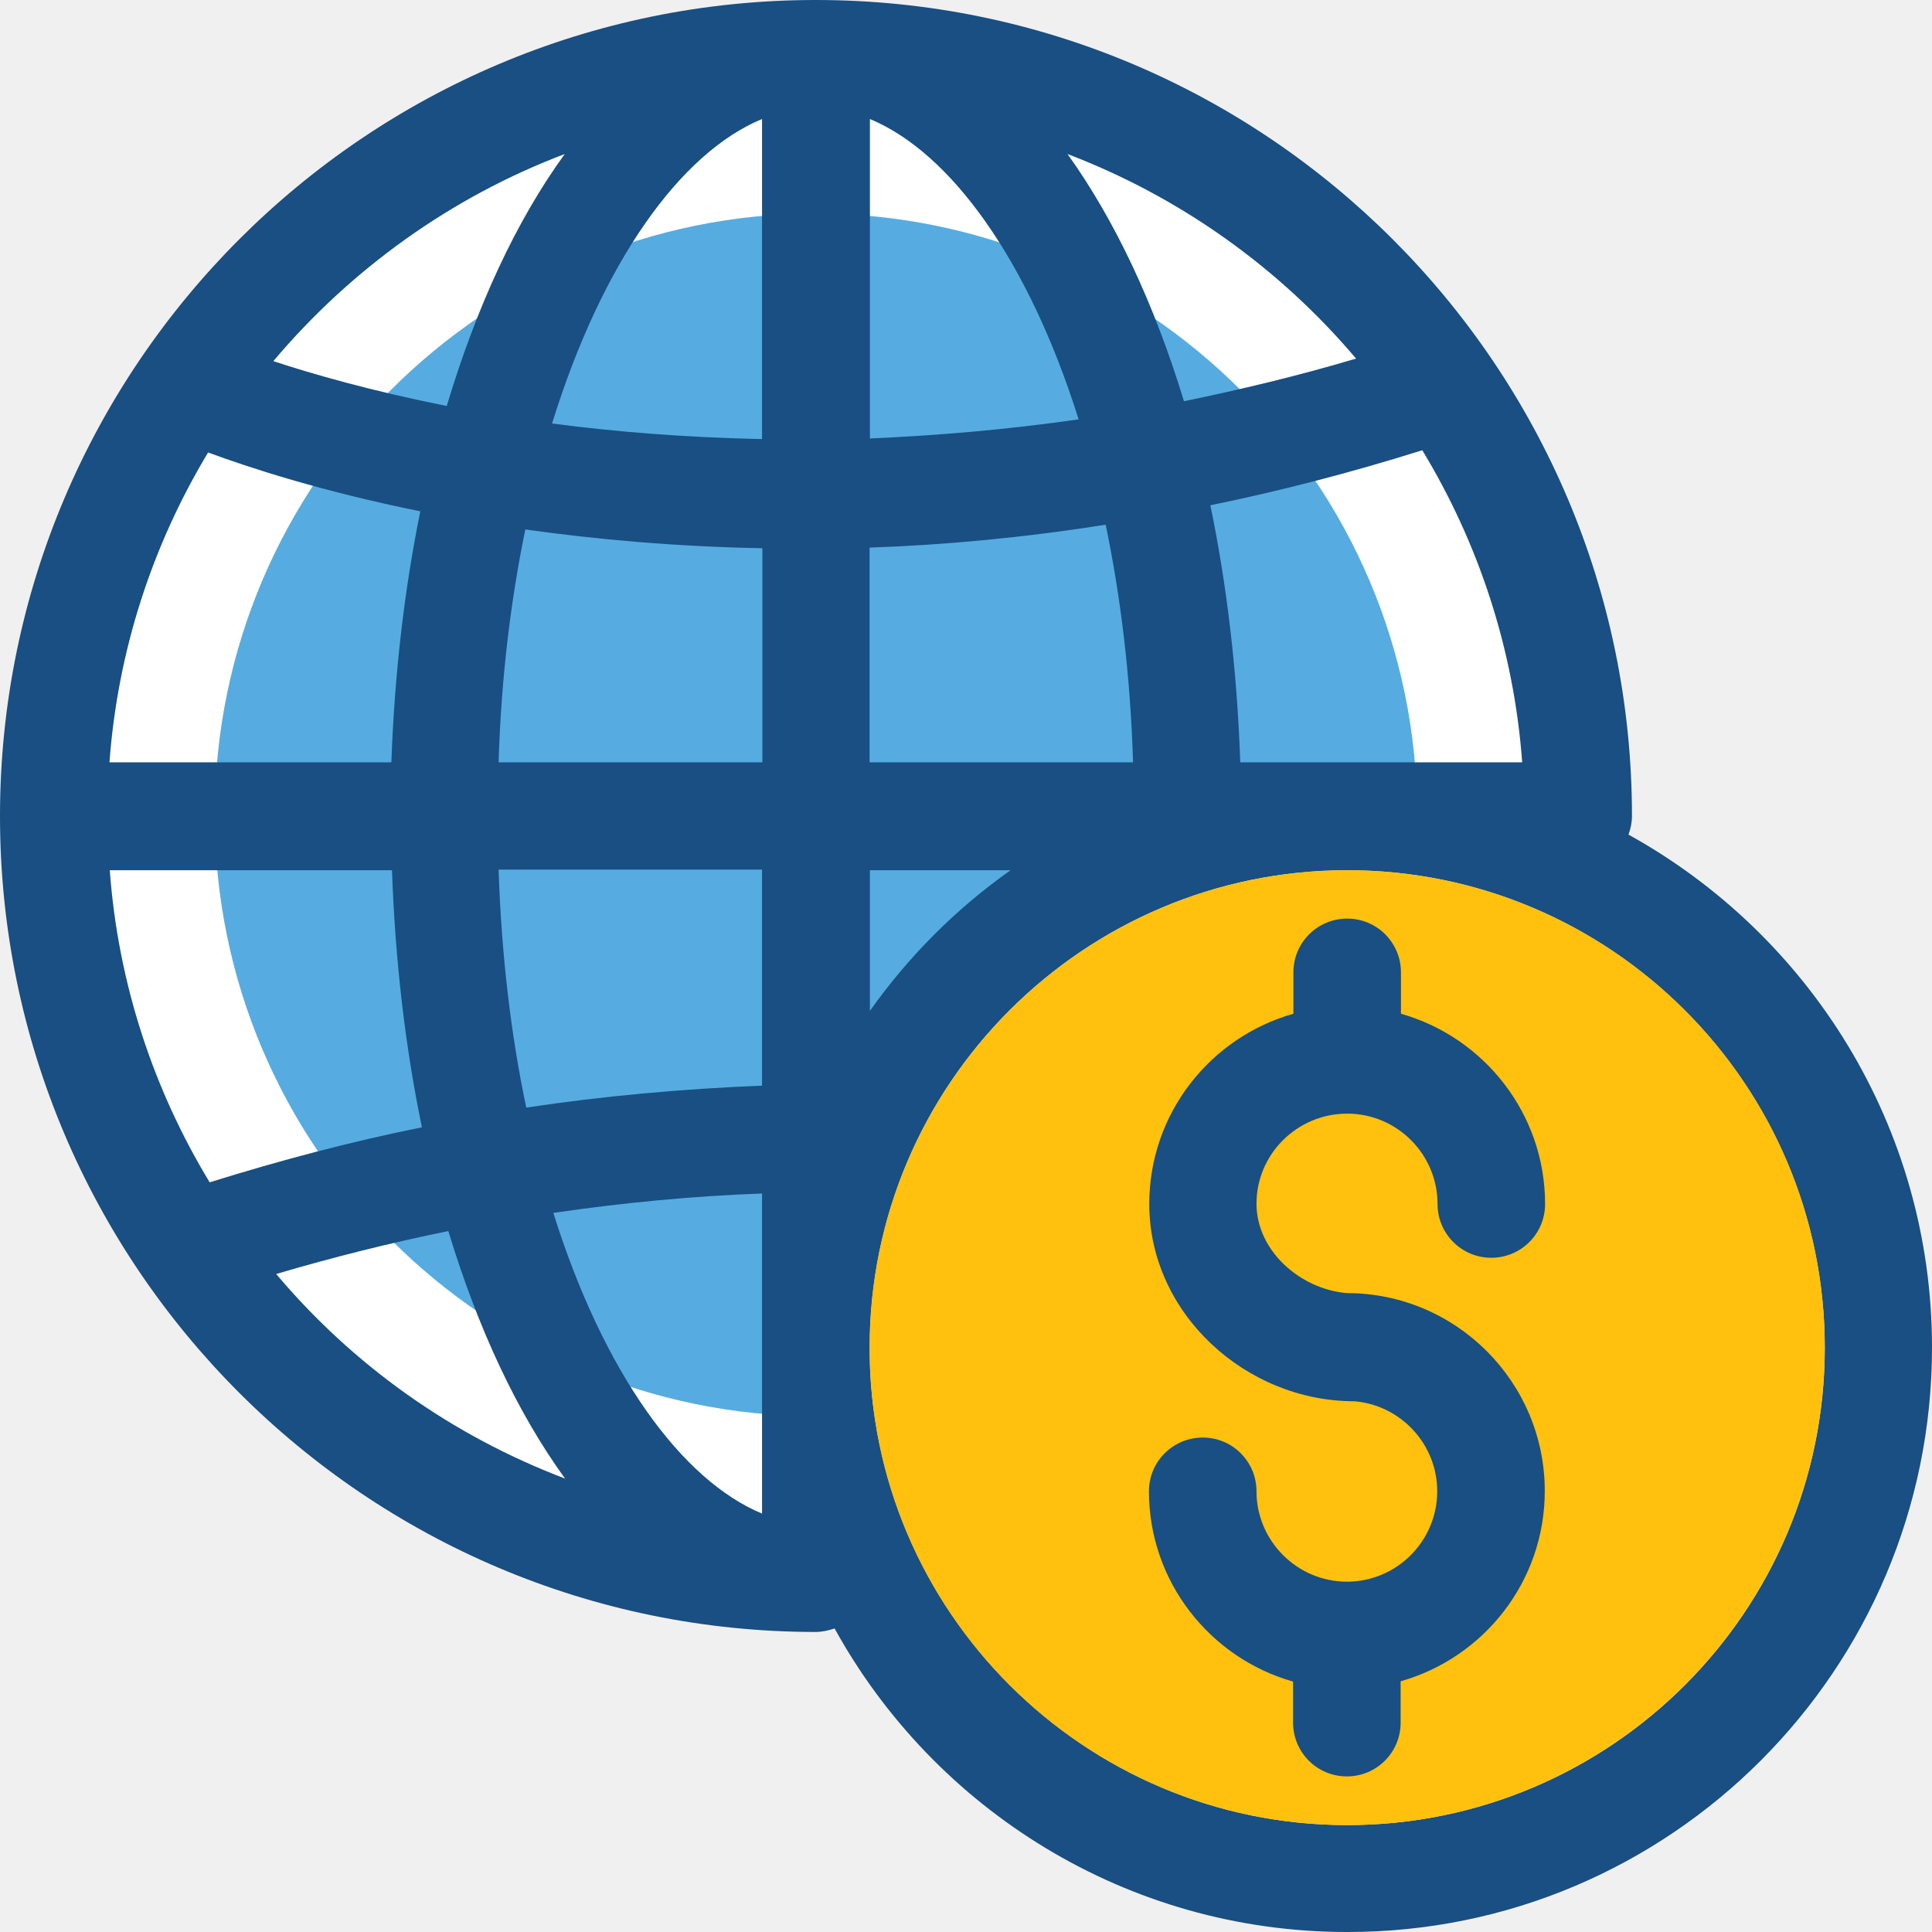
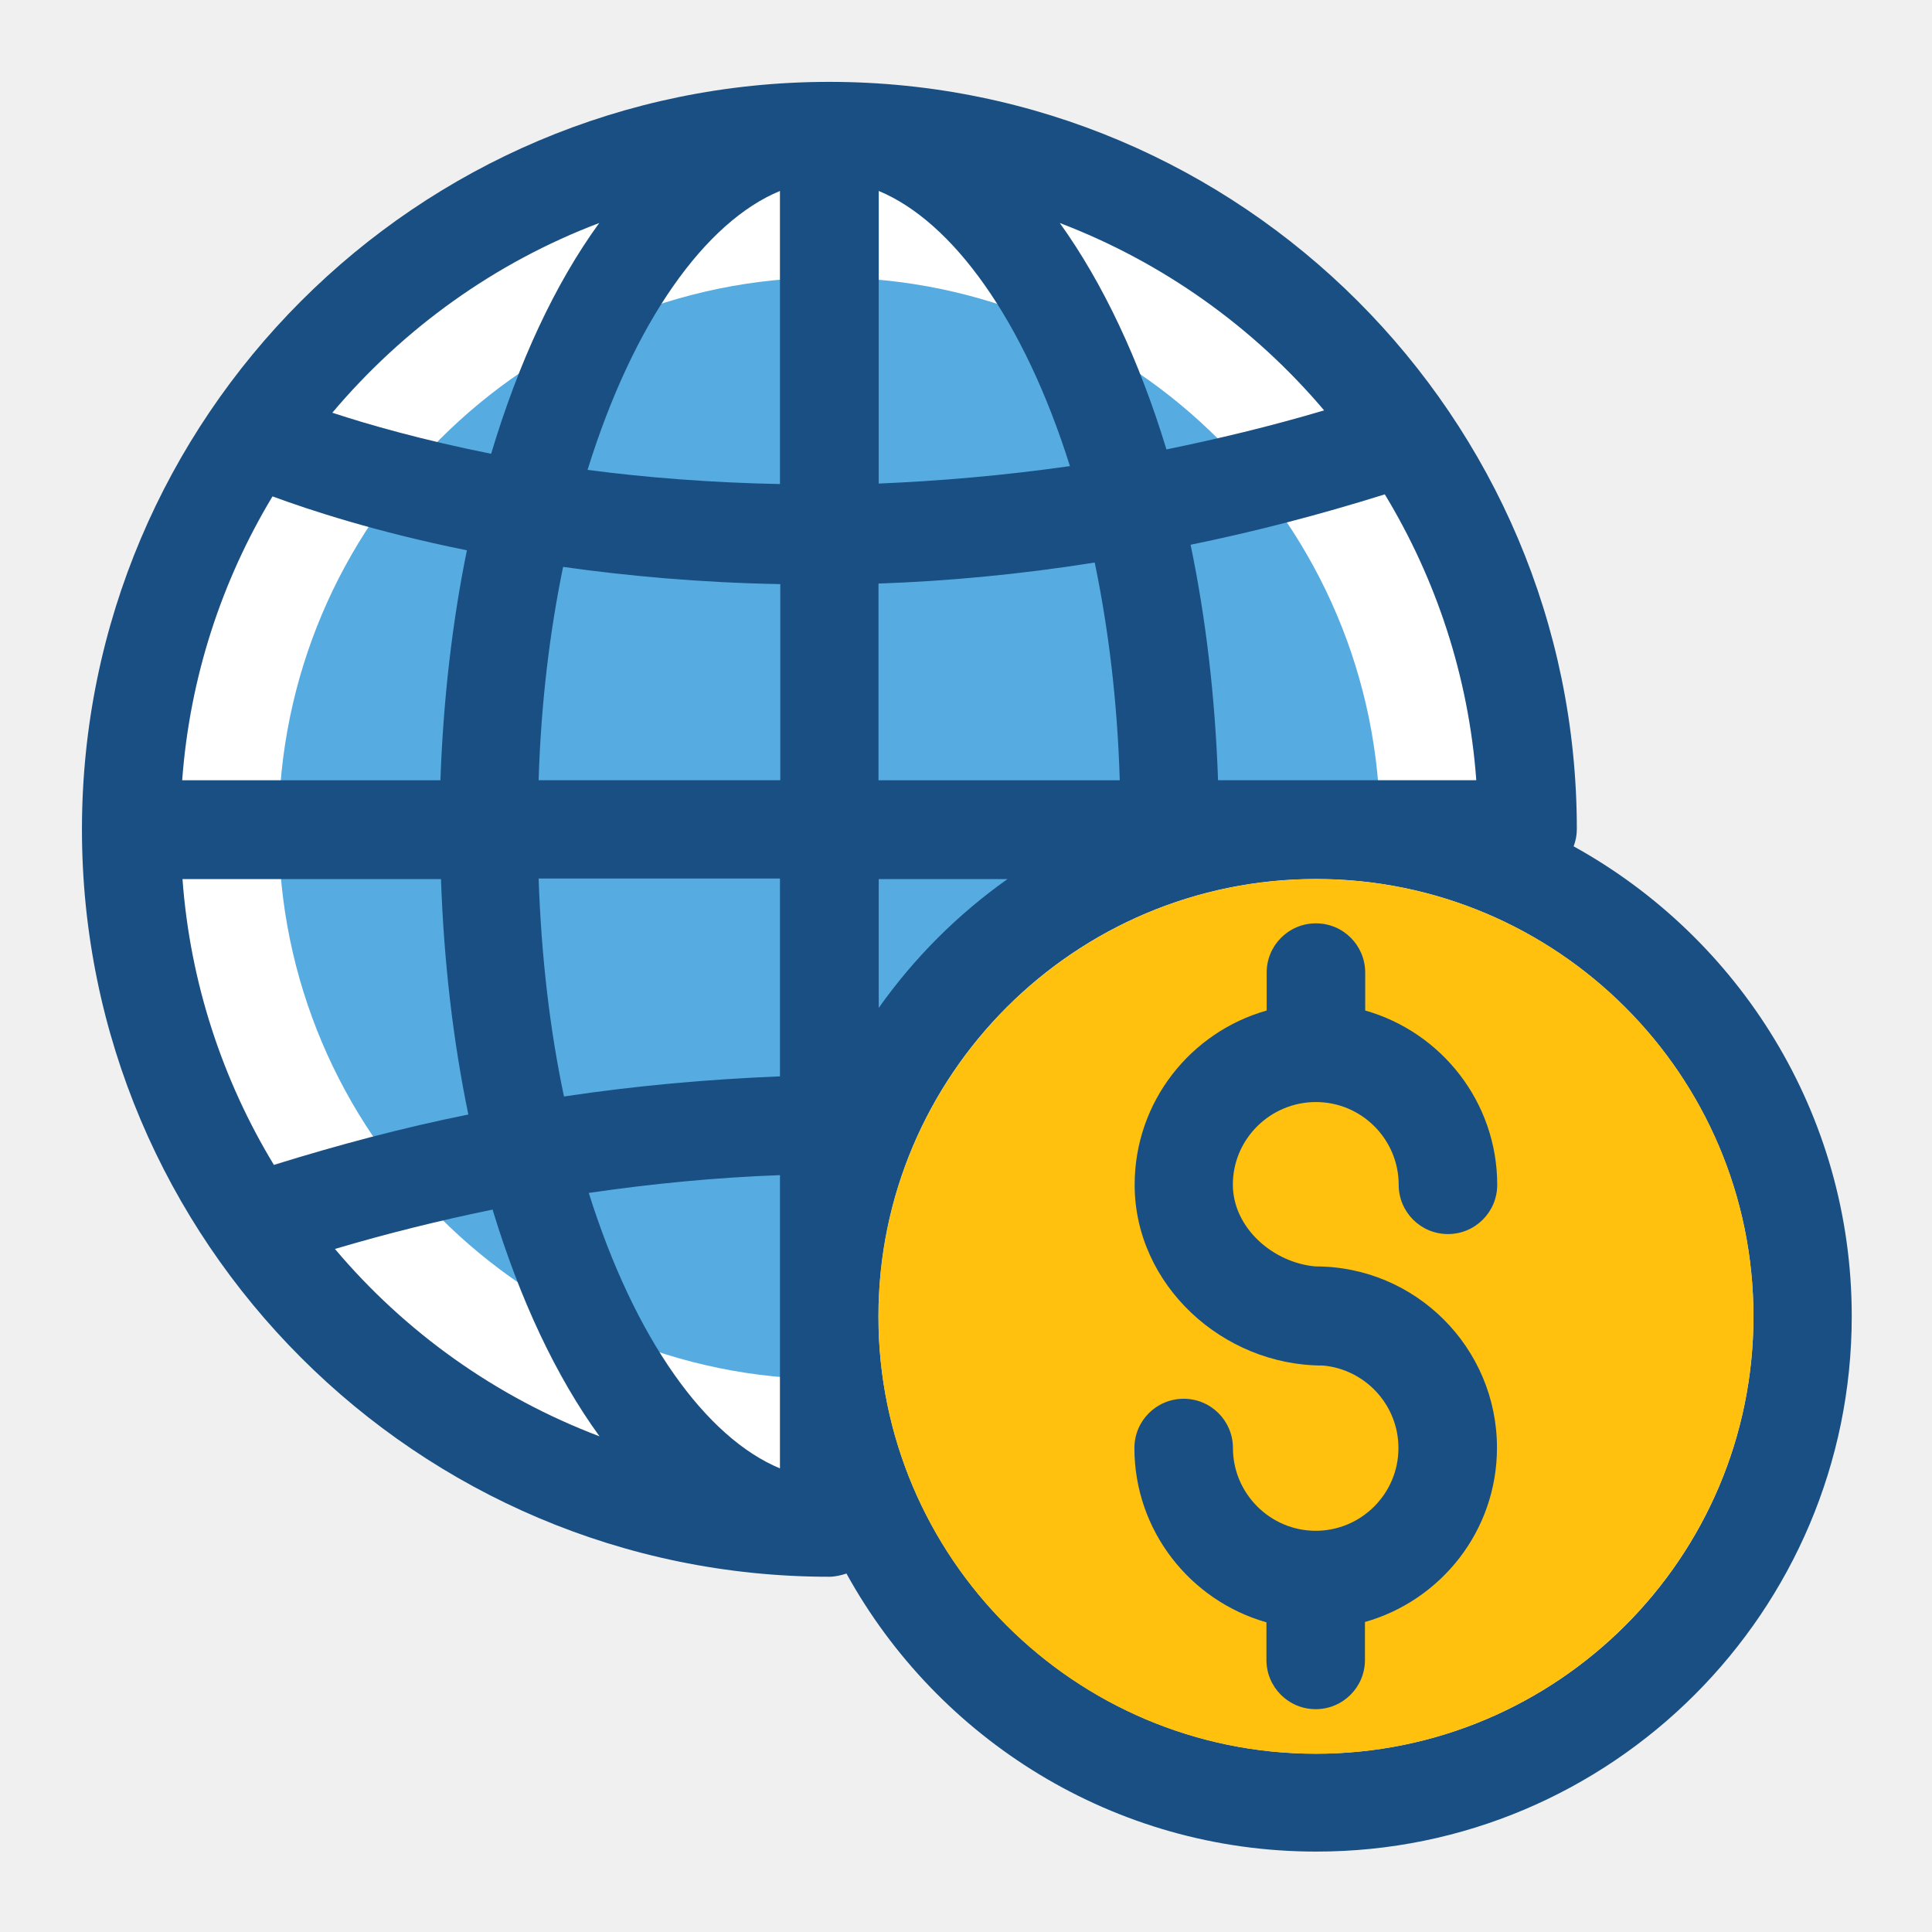
- <svg xmlns="http://www.w3.org/2000/svg" version="1.1" id="Layer_1" x="0px" y="0px" viewBox="0 0 392.533 392.533" style="enable-background:new 0 0 392.533 392.533;" xml:space="preserve">
-   <g>
-     <path style="fill:#FFFFFF;" d="M245.98,102.659c3.426,16.226,5.495,33.745,6.077,52.234h57.277   c-1.745-23.079-8.986-44.671-20.299-63.418C274.166,96.129,259.814,99.814,245.98,102.659z" />
-     <path style="fill:#FFFFFF;" d="M176.743,205.317c7.822-11.055,17.455-20.687,28.574-28.574h-28.574V205.317L176.743,205.317z" />
-     <path style="fill:#FFFFFF;" d="M216.824,31.289c9.632,13.317,17.713,30.448,23.661,50.23c11.378-2.327,23.014-5.107,34.974-8.663   C259.943,54.432,239.774,40.016,216.824,31.289z" />
-     <path style="fill:#FFFFFF;" d="M176.743,24.178v64.905c13.446-0.453,27.604-1.681,42.408-3.879   C208.873,52.751,193.034,31.03,176.743,24.178z" />
-     <path style="fill:#FFFFFF;" d="M154.828,176.808h-53.527c0.646,17.519,2.521,33.745,5.624,48.356   c15.903-2.457,31.935-3.943,47.903-4.461V176.808z" />
-     <path style="fill:#FFFFFF;" d="M176.743,154.893h53.527c-0.646-17.455-2.521-33.681-5.56-48.291   c-16.873,2.651-32.84,4.008-47.903,4.655v43.636L176.743,154.893L176.743,154.893z" />
-     <path style="fill:#FFFFFF;" d="M114.748,300.412c-9.632-13.382-17.713-30.448-23.725-50.295   c-11.636,2.392-23.337,5.301-34.974,8.727C71.693,277.333,91.798,291.685,114.748,300.412z" />
-     <path style="fill:#FFFFFF;" d="M22.238,154.893H79.58c0.646-18.036,2.651-35.103,5.883-51.006   c-20.17-4.073-34.909-8.986-43.119-11.96C31.03,110.61,23.919,132.073,22.238,154.893z" />
-     <path style="fill:#FFFFFF;" d="M85.592,228.913c-3.426-16.226-5.495-33.745-6.077-52.234H22.238   c1.745,23.079,8.986,44.671,20.299,63.418C56.889,235.766,71.24,231.952,85.592,228.913z" />
-     <path style="fill:#FFFFFF;" d="M112.162,86.044c12.735,1.681,27.152,2.844,42.667,3.168V24.178   C138.408,31.03,122.376,53.139,112.162,86.044z" />
-     <path style="fill:#FFFFFF;" d="M154.828,111.386c-17.713-0.323-33.875-1.681-48.162-3.814c-2.909,14.352-4.784,30.19-5.43,47.321   h53.527v-43.507H154.828z" />
-     <path style="fill:#FFFFFF;" d="M154.828,307.523v-65.034c-14.158,0.517-28.251,1.875-42.408,3.943   C122.634,278.885,138.473,300.671,154.828,307.523z" />
-     <path style="fill:#FFFFFF;" d="M55.531,73.374c8.016,2.651,19.911,6.077,35.232,9.115c6.012-20.234,14.158-37.689,23.984-51.2   C91.539,40.081,71.24,54.756,55.531,73.374z" />
+ <svg xmlns="http://www.w3.org/2000/svg" version="1.1" id="Layer_1" x="0px" y="0px" viewBox="0 0 24 24" xml:space="preserve" width="24" height="24">
+   <defs id="defs5699" />
+   <g id="g5656" transform="matrix(0.05600624,0,0,0.05600624,1.017559,1.017562)">
+     <path style="fill:#ffffff" d="m 245.98,102.659 c 3.426,16.226 5.495,33.745 6.077,52.234 h 57.277 c -1.745,-23.079 -8.986,-44.671 -20.299,-63.418 -14.869,4.654 -29.221,8.339 -43.055,11.184 z" id="path5630" />
+     <path style="fill:#ffffff" d="m 176.743,205.317 c 7.822,-11.055 17.455,-20.687 28.574,-28.574 h -28.574 z" id="path5632" />
+     <path style="fill:#ffffff" d="m 216.824,31.289 c 9.632,13.317 17.713,30.448 23.661,50.23 11.378,-2.327 23.014,-5.107 34.974,-8.663 -15.516,-18.424 -35.685,-32.84 -58.635,-41.567 z" id="path5634" />
+     <path style="fill:#ffffff" d="M 176.743,24.178 V 89.083 C 190.189,88.63 204.347,87.402 219.151,85.204 208.873,52.751 193.034,31.03 176.743,24.178 Z" id="path5636" />
+     <path style="fill:#ffffff" d="m 154.828,176.808 h -53.527 c 0.646,17.519 2.521,33.745 5.624,48.356 15.903,-2.457 31.935,-3.943 47.903,-4.461 z" id="path5638" />
+     <path style="fill:#ffffff" d="m 176.743,154.893 h 53.527 c -0.646,-17.455 -2.521,-33.681 -5.56,-48.291 -16.873,2.651 -32.84,4.008 -47.903,4.655 v 43.636 z" id="path5640" />
+     <path style="fill:#ffffff" d="m 114.748,300.412 c -9.632,-13.382 -17.713,-30.448 -23.725,-50.295 -11.636,2.392 -23.337,5.301 -34.974,8.727 15.644,18.489 35.749,32.841 58.699,41.568 z" id="path5642" />
+     <path style="fill:#ffffff" d="M 22.238,154.893 H 79.58 C 80.226,136.857 82.231,119.79 85.463,103.887 65.293,99.814 50.554,94.901 42.344,91.927 31.03,110.61 23.919,132.073 22.238,154.893 Z" id="path5644" />
+     <path style="fill:#ffffff" d="M 85.592,228.913 C 82.166,212.687 80.097,195.168 79.515,176.679 H 22.238 c 1.745,23.079 8.986,44.671 20.299,63.418 14.352,-4.331 28.703,-8.145 43.055,-11.184 z" id="path5646" />
+     <path style="fill:#ffffff" d="m 112.162,86.044 c 12.735,1.681 27.152,2.844 42.667,3.168 V 24.178 c -16.421,6.852 -32.453,28.961 -42.667,61.866 z" id="path5648" />
+     <path style="fill:#ffffff" d="m 154.828,111.386 c -17.713,-0.323 -33.875,-1.681 -48.162,-3.814 -2.909,14.352 -4.784,30.19 -5.43,47.321 h 53.527 v -43.507 z" id="path5650" />
+     <path style="fill:#ffffff" d="m 154.828,307.523 v -65.034 c -14.158,0.517 -28.251,1.875 -42.408,3.943 10.214,32.453 26.053,54.239 42.408,61.091 z" id="path5652" />
+     <path style="fill:#ffffff" d="m 55.531,73.374 c 8.016,2.651 19.911,6.077 35.232,9.115 C 96.775,62.255 104.921,44.8 114.747,31.289 91.539,40.081 71.24,54.756 55.531,73.374 Z" id="path5654" />
  </g>
-   <path style="fill:#56ACE0;" d="M287.935,165.624l-11.184,11.184c-1.034-0.065-2.004-0.065-3.038-0.065  c-53.463,0-97.034,43.507-97.034,97.034c0,1.034,0,2.004,0.065,3.038l-10.925,10.925c-67.362,0-122.182-54.82-122.182-122.182  S98.392,43.378,165.818,43.378C233.115,43.507,287.935,98.263,287.935,165.624z" />
-   <path style="fill:#194F82;" d="M330.861,169.568c0.453-1.164,0.711-2.457,0.711-3.814C331.572,74.343,257.164,0,165.754,0  S0,74.408,0,165.818s74.343,165.754,165.754,165.754c1.293,0,2.651-0.323,3.814-0.711c20.234,36.719,59.345,61.673,104.145,61.673  c65.552,0.065,118.82-53.269,118.82-118.756C392.533,228.913,367.58,189.867,330.861,169.568z M114.748,31.289  c-9.826,13.511-17.907,30.966-23.984,51.2c-15.192-3.038-27.216-6.465-35.232-9.115C71.24,54.756,91.539,40.081,114.748,31.289z   M42.279,91.927c8.21,3.038,22.949,7.887,43.119,11.96c-3.232,15.838-5.236,32.97-5.883,51.006H22.238  C23.919,132.073,31.03,110.61,42.279,91.927z M42.602,240.226c-11.378-18.747-18.618-40.404-20.299-63.418h57.341  c0.646,18.489,2.715,36.008,6.077,52.234C71.24,231.952,56.889,235.766,42.602,240.226z M56.113,258.844  c11.572-3.426,23.273-6.335,34.974-8.727c6.012,19.846,14.093,37.042,23.725,50.295C91.798,291.685,71.693,277.333,56.113,258.844z   M154.828,307.523c-16.356-6.788-32.194-28.574-42.408-61.091c14.158-2.069,28.251-3.426,42.408-3.943V307.523z M154.828,220.574  c-15.968,0.646-32,2.069-47.903,4.461c-3.103-14.675-5.042-30.901-5.624-48.356h53.527V220.574z M154.828,154.893h-53.527  c0.517-17.067,2.457-32.905,5.43-47.321c14.287,2.004,30.448,3.491,48.162,3.814v43.507H154.828z M154.828,89.212  c-15.58-0.323-29.931-1.487-42.667-3.168c10.214-32.905,26.117-55.014,42.667-61.867V89.212z M288.97,91.475  c11.378,18.747,18.618,40.404,20.299,63.418h-57.277c-0.646-18.489-2.715-36.008-6.077-52.234  C259.814,99.814,274.166,96.129,288.97,91.475z M275.523,72.857c-11.96,3.556-23.661,6.335-34.974,8.663  c-6.012-19.782-14.093-36.913-23.661-50.23C239.774,40.016,259.943,54.432,275.523,72.857z M176.743,24.178  c16.356,6.788,32.194,28.574,42.408,61.026c-14.869,2.133-28.962,3.297-42.408,3.879V24.178L176.743,24.178z M176.743,111.257  c15.063-0.517,31.16-2.004,47.903-4.655c3.038,14.61,5.042,30.836,5.56,48.291h-53.527v-43.636L176.743,111.257L176.743,111.257z   M176.743,176.808h28.574c-11.055,7.822-20.687,17.455-28.574,28.574V176.808L176.743,176.808z M273.713,370.812  c-53.463,0-97.034-43.507-97.034-97.034s43.572-96.97,97.034-96.97s97.034,43.507,97.034,97.034S327.24,370.812,273.713,370.812z" />
-   <path style="fill:#FFC10D;" d="M273.713,176.808c-53.463,0-97.034,43.507-97.034,97.034s43.572,96.97,97.034,96.97  s97.034-43.507,97.034-97.034S327.24,176.808,273.713,176.808z" />
-   <path style="fill:#194F82;" d="M273.713,226.263c10.15,0,18.36,8.275,18.36,18.36c0,6.012,4.848,10.925,10.925,10.925  c6.012,0,10.925-4.848,10.925-10.925c0-18.36-12.412-33.875-29.285-38.659v-8.404c0-6.012-4.848-10.925-10.925-10.925  c-6.012,0-10.925,4.848-10.925,10.925v8.404c-16.873,4.784-29.285,20.234-29.285,38.659c0,22.174,19.523,40.081,41.697,40.081  c-0.323,0.065,0,0,0.065,0c9.374,0.84,16.743,8.727,16.743,18.295c0,10.15-8.275,18.36-18.36,18.36  c-10.085,0-18.36-8.275-18.36-18.36c0-6.012-4.848-10.925-10.925-10.925c-6.012,0-10.925,4.848-10.925,10.925  c0,18.36,12.412,33.875,29.285,38.659v8.339c0,6.012,4.848,10.925,10.925,10.925c6.012,0,10.925-4.848,10.925-10.925v-8.404  c16.873-4.784,29.285-20.234,29.285-38.659c0-22.174-18.036-40.21-40.21-40.21c0.323-0.065,0,0-0.065,0  c-9.438-0.84-18.295-8.598-18.295-18.166C255.289,234.473,263.564,226.263,273.713,226.263z" />
-   <g>
+   <path style="fill:#56ace0;stroke-width:0.056" d="m 17.144,10.294 -0.626,0.626 c -0.058,-0.004 -0.112,-0.004 -0.17,-0.004 -2.994,0 -5.435,2.437 -5.435,5.435 0,0.058 0,0.112 0.004,0.17 l -0.612,0.612 c -3.773,0 -6.843,-3.07 -6.843,-6.843 0,-3.773 3.067,-6.843 6.843,-6.843 3.769,0.007 6.839,3.074 6.839,6.847 z" id="path5658" />
+   <path style="fill:#194f82;stroke-width:0.056" d="m 19.548,10.514 c 0.025,-0.065 0.04,-0.138 0.04,-0.214 0,-5.12 -4.167,-9.283 -9.287,-9.283 -5.12,0 -9.283,4.167 -9.283,9.287 0,5.12 4.164,9.283 9.283,9.283 0.072,0 0.148,-0.018 0.214,-0.04 1.133,2.056 3.324,3.454 5.833,3.454 3.671,0.004 6.655,-2.983 6.655,-6.651 0,-2.513 -1.398,-4.7 -3.454,-5.836 z M 7.444,2.77 C 6.894,3.527 6.441,4.504 6.101,5.637 5.25,5.467 4.577,5.275 4.128,5.127 5.007,4.084 6.144,3.262 7.444,2.77 Z M 3.385,6.166 C 3.845,6.336 4.671,6.608 5.8,6.836 5.619,7.723 5.507,8.682 5.471,9.693 H 2.263 C 2.357,8.414 2.755,7.212 3.385,6.166 Z m 0.018,8.306 C 2.766,13.422 2.361,12.209 2.267,10.92 H 5.478 c 0.036,1.036 0.152,2.017 0.34,2.925 -0.811,0.163 -1.615,0.377 -2.415,0.626 z m 0.757,1.043 C 4.808,15.323 5.464,15.16 6.119,15.026 6.456,16.137 6.908,17.1 7.448,17.843 6.159,17.354 5.033,16.55 4.16,15.514 Z M 9.689,18.241 C 8.773,17.861 7.886,16.64 7.314,14.819 8.107,14.703 8.896,14.627 9.689,14.598 Z m 0,-4.87 C 8.795,13.407 7.897,13.487 7.006,13.621 6.832,12.799 6.724,11.89 6.691,10.913 h 2.998 z m 0,-3.679 H 6.691 C 6.72,8.737 6.829,7.85 6.995,7.042 7.795,7.155 8.7,7.238 9.693,7.256 v 2.437 z m 0,-3.679 C 8.816,5.996 8.013,5.931 7.299,5.837 7.871,3.994 8.762,2.755 9.689,2.372 Z m 7.513,0.127 c 0.637,1.05 1.043,2.263 1.137,3.552 H 15.131 C 15.095,8.657 14.979,7.676 14.79,6.767 15.569,6.608 16.373,6.401 17.202,6.141 Z M 16.449,5.098 c -0.67,0.199 -1.325,0.355 -1.959,0.485 -0.337,-1.108 -0.789,-2.067 -1.325,-2.813 1.282,0.489 2.411,1.296 3.284,2.328 z M 10.916,2.372 c 0.916,0.38 1.803,1.6 2.375,3.418 -0.833,0.119 -1.622,0.185 -2.375,0.217 z m 0,4.877 c 0.844,-0.029 1.745,-0.112 2.683,-0.261 0.17,0.818 0.282,1.727 0.311,2.705 H 10.913 V 7.249 Z m 0,3.671 h 1.6 c -0.619,0.438 -1.159,0.978 -1.6,1.6 z m 5.431,10.865 c -2.994,0 -5.435,-2.437 -5.435,-5.435 0,-2.998 2.44,-5.431 5.435,-5.431 2.994,0 5.435,2.437 5.435,5.435 0,2.998 -2.437,5.431 -5.435,5.431 z" id="path5660" />
+   <path style="fill:#ffc10d;stroke-width:0.056" d="m 16.347,10.92 c -2.994,0 -5.435,2.437 -5.435,5.435 0,2.998 2.44,5.431 5.435,5.431 2.994,0 5.435,-2.437 5.435,-5.435 0,-2.998 -2.437,-5.431 -5.435,-5.431 z" id="path5662" />
+   <path style="fill:#194f82;stroke-width:0.056" d="m 16.347,13.69 c 0.568,0 1.028,0.463 1.028,1.028 0,0.337 0.272,0.612 0.612,0.612 0.337,0 0.612,-0.272 0.612,-0.612 0,-1.028 -0.695,-1.897 -1.64,-2.165 v -0.471 c 0,-0.337 -0.272,-0.612 -0.612,-0.612 -0.337,0 -0.612,0.272 -0.612,0.612 v 0.471 c -0.945,0.268 -1.64,1.133 -1.64,2.165 0,1.242 1.093,2.245 2.335,2.245 -0.018,0.004 0,0 0.004,0 0.525,0.047 0.938,0.489 0.938,1.025 0,0.568 -0.463,1.028 -1.028,1.028 -0.565,0 -1.028,-0.463 -1.028,-1.028 0,-0.337 -0.272,-0.612 -0.612,-0.612 -0.337,0 -0.612,0.272 -0.612,0.612 0,1.028 0.695,1.897 1.64,2.165 v 0.467 c 0,0.337 0.272,0.612 0.612,0.612 0.337,0 0.612,-0.272 0.612,-0.612 v -0.471 c 0.945,-0.268 1.64,-1.133 1.64,-2.165 0,-1.242 -1.01,-2.252 -2.252,-2.252 0.018,-0.004 0,0 -0.004,0 -0.529,-0.047 -1.025,-0.482 -1.025,-1.017 5.6e-5,-0.565 0.464,-1.025 1.032,-1.025 z" id="path5664" />
+   <g id="g5666" transform="matrix(0.05600624,0,0,0.05600624,1.017559,1.017562)">
</g>
-   <g>
+   <g id="g5668" transform="matrix(0.05600624,0,0,0.05600624,1.017559,1.017562)">
</g>
-   <g>
+   <g id="g5670" transform="matrix(0.05600624,0,0,0.05600624,1.017559,1.017562)">
</g>
-   <g>
+   <g id="g5672" transform="matrix(0.05600624,0,0,0.05600624,1.017559,1.017562)">
</g>
-   <g>
+   <g id="g5674" transform="matrix(0.05600624,0,0,0.05600624,1.017559,1.017562)">
</g>
-   <g>
+   <g id="g5676" transform="matrix(0.05600624,0,0,0.05600624,1.017559,1.017562)">
</g>
-   <g>
+   <g id="g5678" transform="matrix(0.05600624,0,0,0.05600624,1.017559,1.017562)">
</g>
-   <g>
+   <g id="g5680" transform="matrix(0.05600624,0,0,0.05600624,1.017559,1.017562)">
</g>
-   <g>
+   <g id="g5682" transform="matrix(0.05600624,0,0,0.05600624,1.017559,1.017562)">
</g>
-   <g>
+   <g id="g5684" transform="matrix(0.05600624,0,0,0.05600624,1.017559,1.017562)">
</g>
-   <g>
+   <g id="g5686" transform="matrix(0.05600624,0,0,0.05600624,1.017559,1.017562)">
</g>
-   <g>
+   <g id="g5688" transform="matrix(0.05600624,0,0,0.05600624,1.017559,1.017562)">
</g>
-   <g>
+   <g id="g5690" transform="matrix(0.05600624,0,0,0.05600624,1.017559,1.017562)">
</g>
-   <g>
+   <g id="g5692" transform="matrix(0.05600624,0,0,0.05600624,1.017559,1.017562)">
</g>
-   <g>
+   <g id="g5694" transform="matrix(0.05600624,0,0,0.05600624,1.017559,1.017562)">
</g>
</svg>
